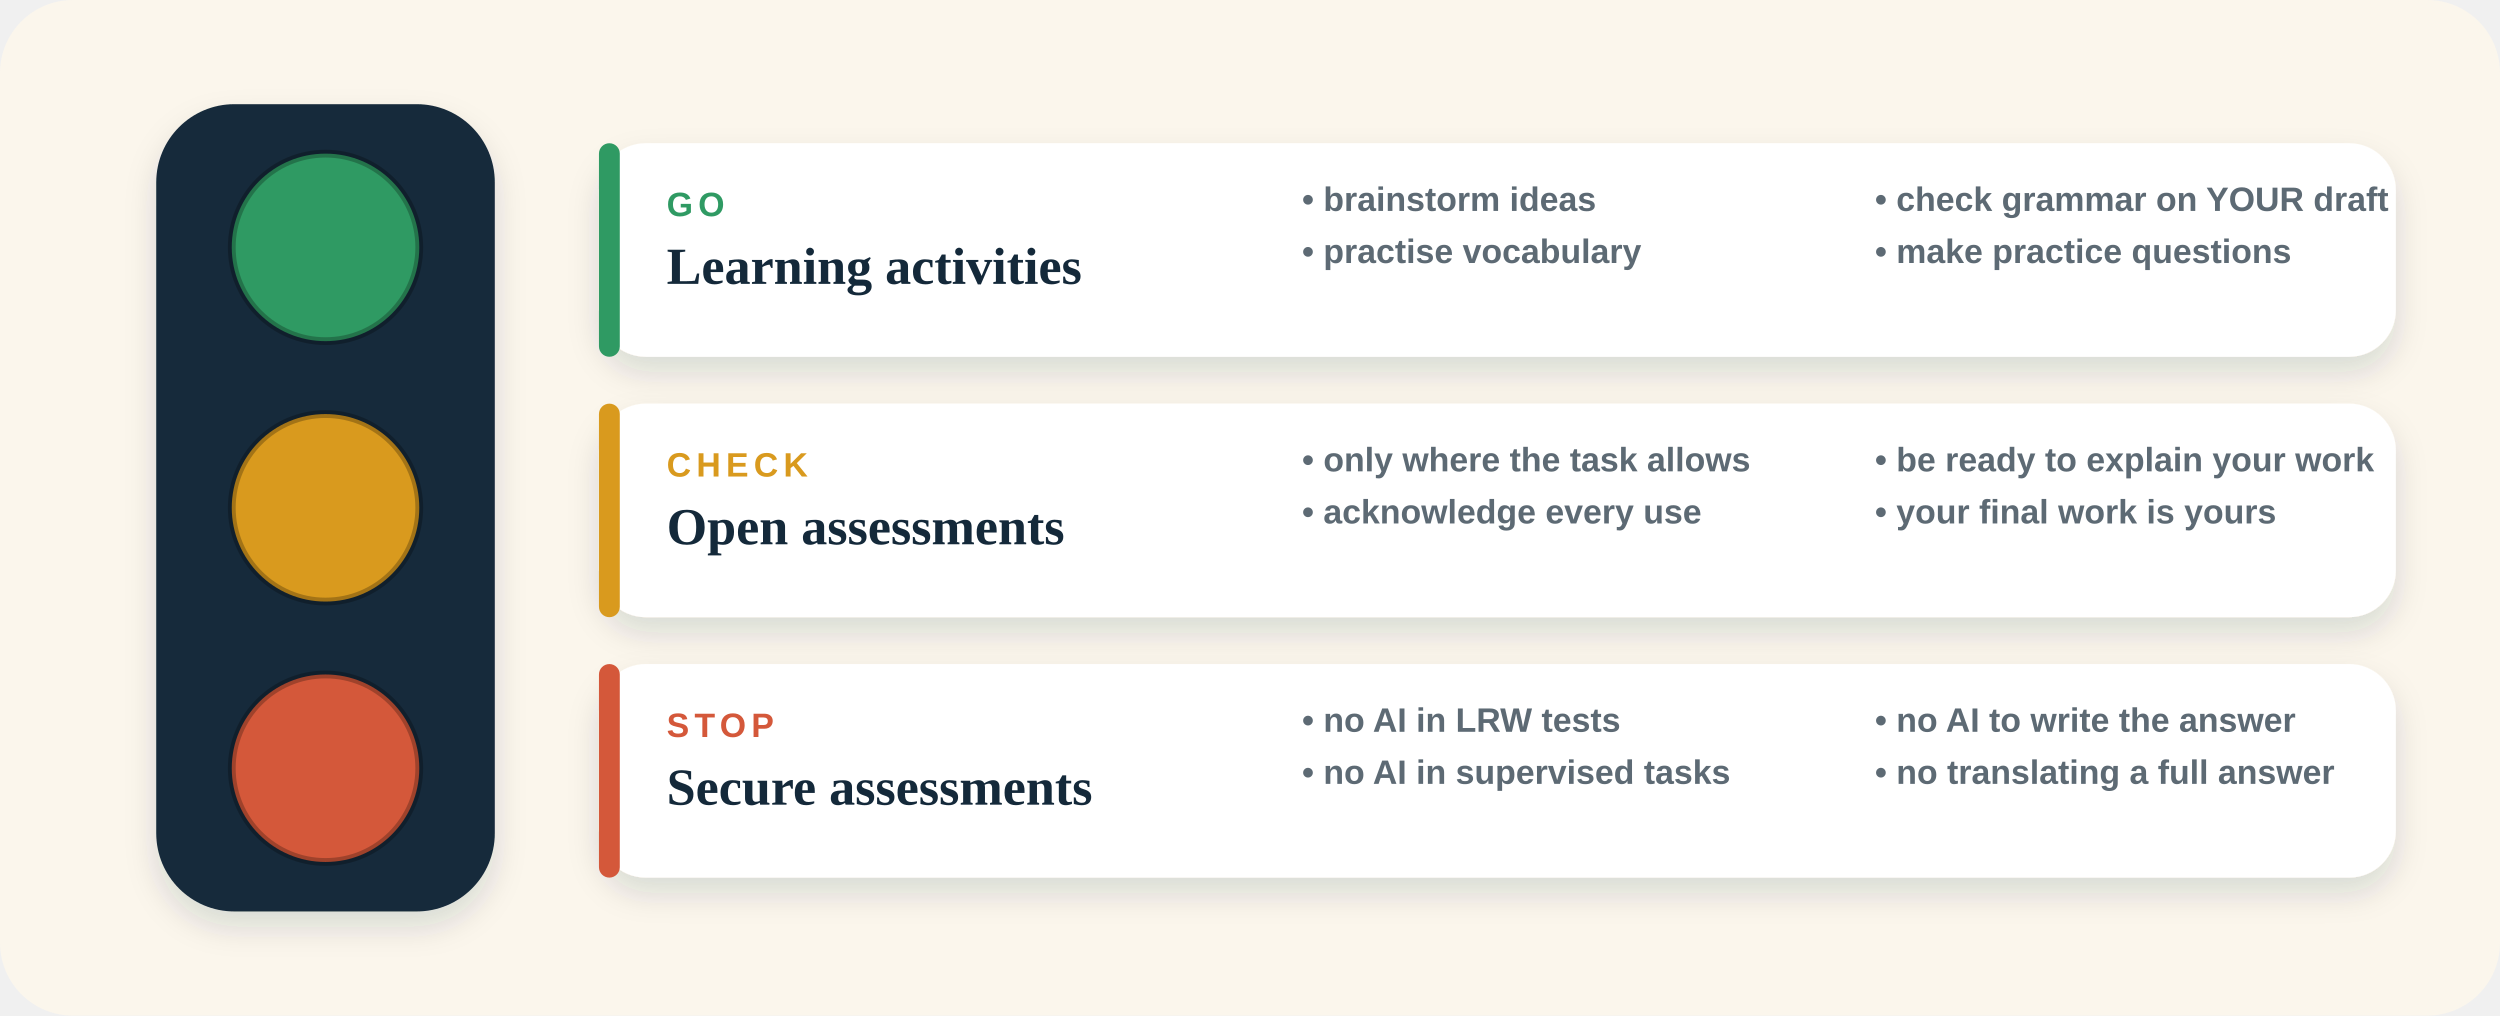
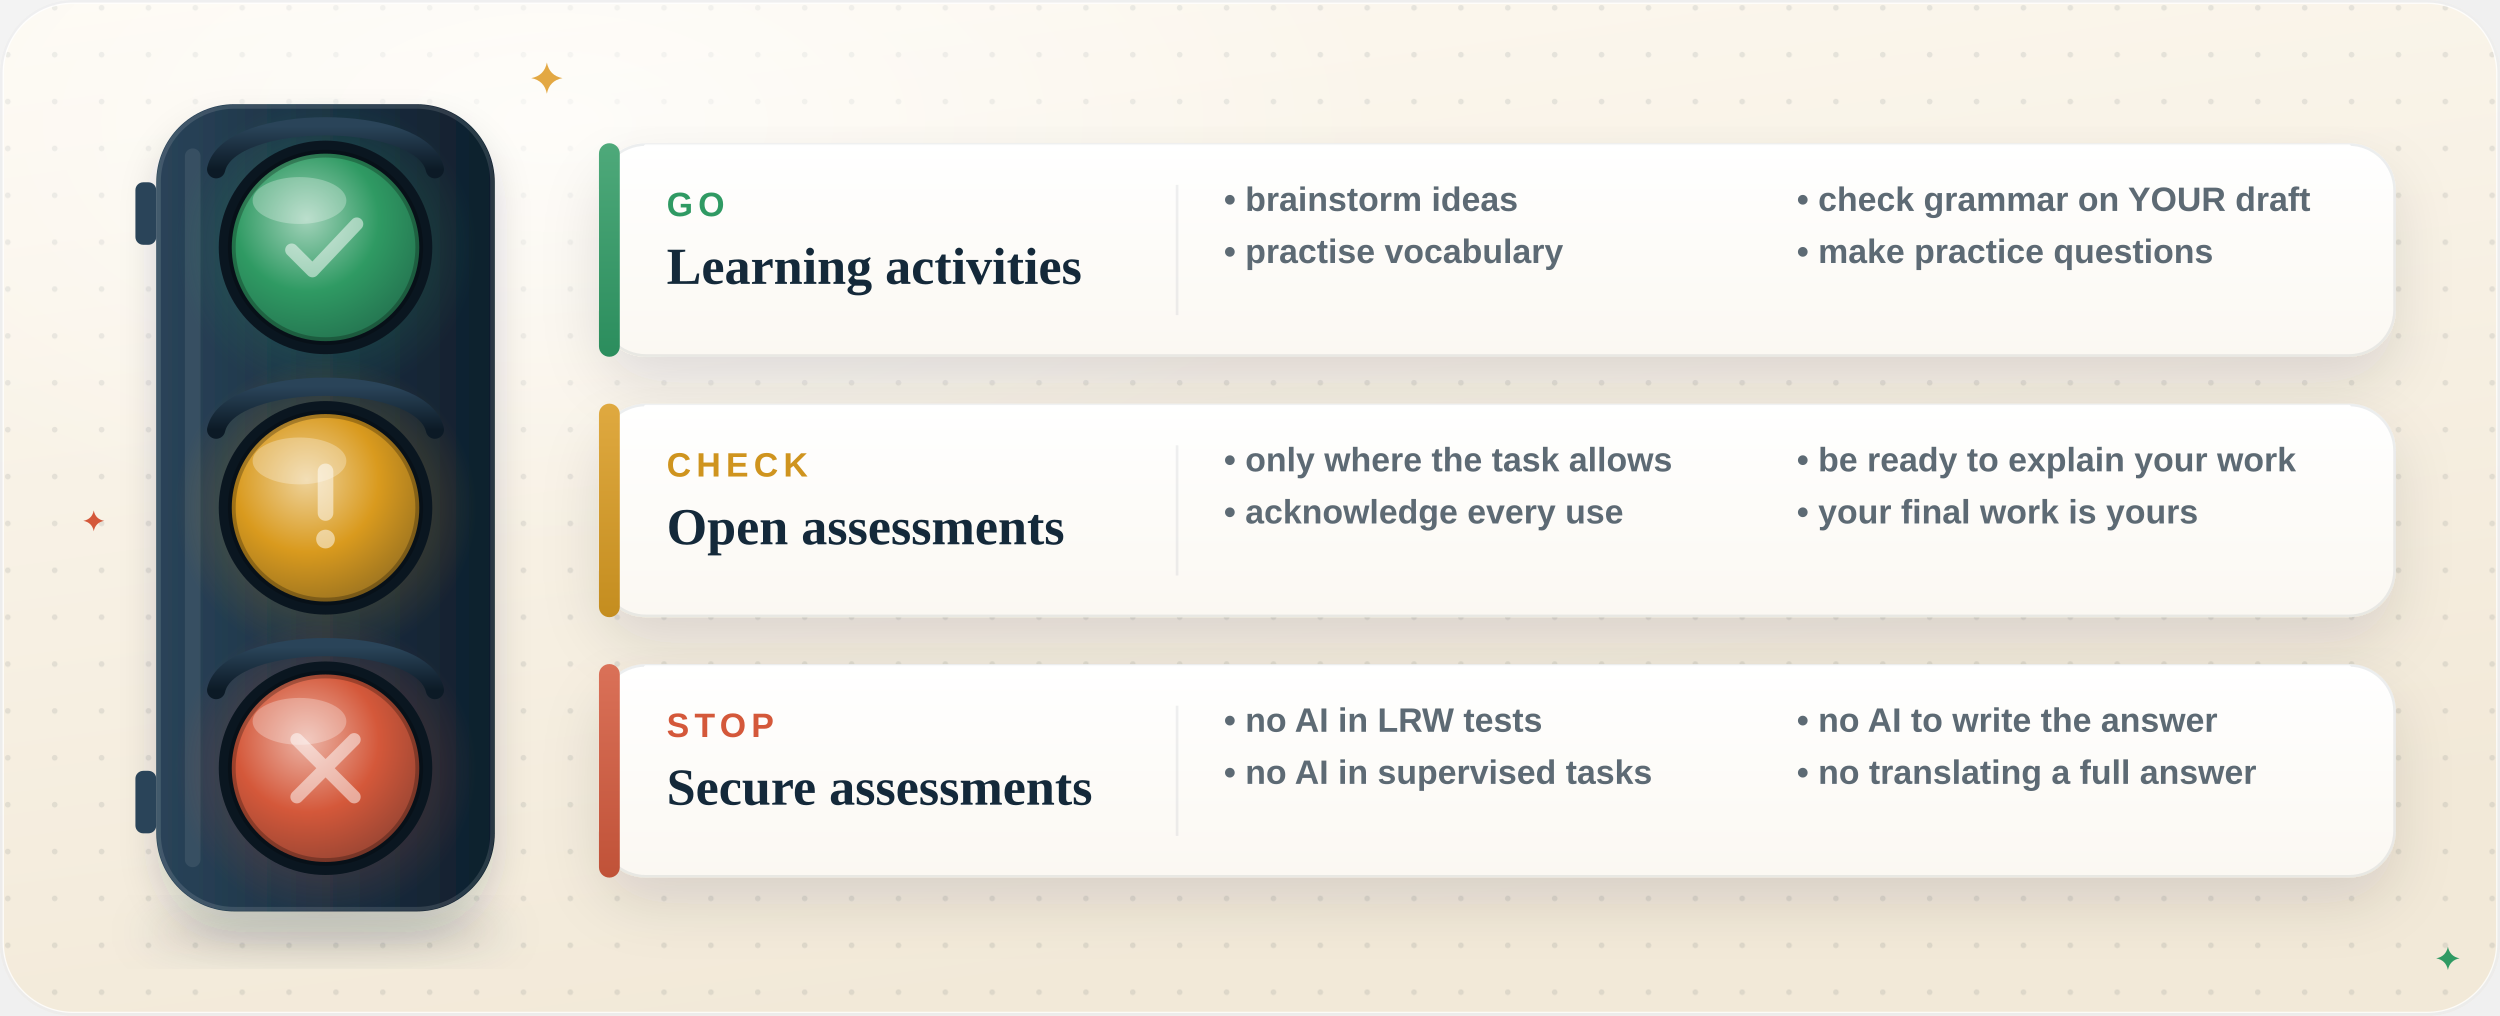
<svg xmlns="http://www.w3.org/2000/svg" preserveAspectRatio="none" width="960" height="390" viewBox="0 0 960 390" role="img" aria-label="The AI traffic light. Green, go: learning activities — brainstorm ideas, practise vocabulary, check grammar on your draft, make practice questions. Amber, check: open assessments — only where the task allows, acknowledge every use, be ready to explain your work, your final work is yours. Red, stop: secure assessments — no AI in LRW tests or supervised tasks, no AI to write the answer, no translating a full answer.">
-   <style>.rv { animation: rv .7s cubic-bezier(.2,.7,.2,1) both; } @keyframes rv { from { opacity: 0; transform: translateY(14px); } }
- .fl { animation: fl 5s ease-in-out infinite; transform-box: fill-box; transform-origin: center; } .fl2 { animation-delay: -1.7s; } .fl3 { animation-delay: -3.3s; }
- @keyframes fl { 0%, 100% { transform: translateY(0); } 50% { transform: translateY(-6px); } }
- .pu { animation: pu 2.4s ease-in-out infinite; transform-box: fill-box; transform-origin: center; } @keyframes pu { 0%, 100% { transform: scale(1); } 15% { transform: scale(1.1); } 30% { transform: scale(1); } }
- .gl { animation: gl 3s ease-in-out infinite; } .gl2 { animation-delay: -1s; } .gl3 { animation-delay: -2s; } @keyframes gl { 0%, 100% { opacity: .35; } 50% { opacity: 1; } }
- @media (prefers-reduced-motion: reduce) { * { animation: none !important; } .rv { opacity: 1 !important; } }</style>
+   <style>.rv{animation:rv .7s cubic-bezier(.2,.7,.2,1) both}@keyframes rv{from{opacity:0;transform:translateY(12px)}}
+ .fl{animation:fl 6s ease-in-out infinite;transform-box:fill-box;transform-origin:center}.f2{animation-delay:-2s}.f3{animation-delay:-4s}
+ @keyframes fl{0%,100%{transform:translateY(0)}50%{transform:translateY(-4px)}}
+ .tw{animation:tw 3.2s ease-in-out infinite;transform-box:fill-box;transform-origin:center}.t2{animation-delay:-1.1s}.t3{animation-delay:-2.2s}
+ @keyframes tw{0%,100%{opacity:.35;transform:scale(.6)}50%{opacity:1;transform:scale(1.05)}}
+ .pu{animation:pu 3.2s ease-in-out infinite;transform-box:fill-box;transform-origin:center}@keyframes pu{0%,100%{transform:scale(1)}12%{transform:scale(1.07)}26%{transform:scale(1)}}
+ .ring{animation:ring 3.2s ease-out infinite;transform-box:fill-box;transform-origin:center}@keyframes ring{0%{opacity:.55;transform:scale(.85)}100%{opacity:0;transform:scale(1.45)}}
+ .bl{animation:bl 5s infinite;transform-box:fill-box;transform-origin:center}@keyframes bl{0%,94%,100%{transform:scaleY(1)}97%{transform:scaleY(.1)}}
+ .gl{animation:gl 3s ease-in-out infinite}.gl2{animation-delay:-1s}.gl3{animation-delay:-2s}@keyframes gl{0%,100%{opacity:.45}50%{opacity:1}}@media (prefers-reduced-motion: reduce) { * { animation: none !important; } .rv { opacity: 1 !important; } }</style>
  <defs>
-     <filter id="sh" x="-30%" y="-30%" width="160%" height="170%">
-       <feDropShadow dx="0" dy="6" stdDeviation="6" flood-color="#14293a" flood-opacity=".14" />
+     <filter id="al-sh" x="-20%" y="-20%" width="140%" height="160%">
+       <feDropShadow dx="0" dy="1.5" stdDeviation="1.2" flood-color="#14293a" flood-opacity=".14" />
+       <feDropShadow dx="0" dy="10" stdDeviation="11" flood-color="#14293a" flood-opacity=".11" />
    </filter>
+     <filter id="al-sh2" x="-30%" y="-30%" width="160%" height="180%">
+       <feDropShadow dx="0" dy="2" stdDeviation="1.6" flood-color="#14293a" flood-opacity=".22" />
+       <feDropShadow dx="0" dy="8" stdDeviation="7" flood-color="#14293a" flood-opacity=".16" />
+     </filter>
+     <filter id="al-blur" x="-50%" y="-50%" width="200%" height="200%">
+       <feGaussianBlur stdDeviation="8" />
+     </filter>
+     <linearGradient id="al-bg" x1="0" y1="0" x2="0.35" y2="1">
+       <stop offset="0" stop-color="#fdf9f1" />
+       <stop offset="1" stop-color="#f2e9d8" />
+     </linearGradient>
+     <radialGradient id="al-glow" cx="0.5" cy="0.5" r="0.5">
+       <stop offset="0" stop-color="#ffffff" stop-opacity="0.9" />
+       <stop offset="1" stop-color="#ffffff" stop-opacity="0" />
+     </radialGradient>
+     <linearGradient id="al-card" x1="0" y1="0" x2="0" y2="1">
+       <stop offset="0" stop-color="#ffffff" />
+       <stop offset="1" stop-color="#fbf8f2" />
+     </linearGradient>
+     <linearGradient id="al-gloss" x1="0" y1="0" x2="0" y2="1">
+       <stop offset="0" stop-color="#ffffff" stop-opacity="0.55" />
+       <stop offset="0.5" stop-color="#ffffff" stop-opacity="0.08" />
+       <stop offset="1" stop-color="#ffffff" stop-opacity="0" />
+     </linearGradient>
+     <pattern id="al-dots" width="18" height="18" patternUnits="userSpaceOnUse">
+       <circle cx="3" cy="3" r="1.1" fill="#14293a" opacity=".09" />
+     </pattern>
+     <linearGradient id="al-house" x1="0" y1="0" x2="1" y2="0">
+       <stop offset="0" stop-color="#2a4459" />
+       <stop offset="0.5" stop-color="#1a3043" />
+       <stop offset="1" stop-color="#0f1f2c" />
+     </linearGradient>
+     <linearGradient id="al-hood" x1="0" y1="0" x2="0" y2="1">
+       <stop offset="0" stop-color="#2a4459" />
+       <stop offset="1" stop-color="#0c1a26" />
+     </linearGradient>
+     <radialGradient id="al-l0" cx="0.4" cy="0.35" r="0.7">
+       <stop offset="0" stop-color="#a1d2b9" />
+       <stop offset="0.55" stop-color="#2f9a63" />
+       <stop offset="1" stop-color="#247350" />
+     </radialGradient>
+     <radialGradient id="al-g0" cx="0.5" cy="0.5" r="0.5">
+       <stop offset="0" stop-color="#2f9a63" stop-opacity="0.45" />
+       <stop offset="1" stop-color="#2f9a63" stop-opacity="0" />
+     </radialGradient>
+     <linearGradient id="al-s0" x1="0" y1="0" x2="0" y2="1">
+       <stop offset="0" stop-color="#4ea97a" />
+       <stop offset="1" stop-color="#2b8d5d" />
+     </linearGradient>
+     <radialGradient id="al-l1" cx="0.4" cy="0.35" r="0.7">
+       <stop offset="0" stop-color="#eed29a" />
+       <stop offset="0.55" stop-color="#d99a1e" />
+       <stop offset="1" stop-color="#9b7320" />
+     </radialGradient>
+     <radialGradient id="al-g1" cx="0.5" cy="0.5" r="0.5">
+       <stop offset="0" stop-color="#d99a1e" stop-opacity="0.45" />
+       <stop offset="1" stop-color="#d99a1e" stop-opacity="0" />
+     </radialGradient>
+     <linearGradient id="al-s1" x1="0" y1="0" x2="0" y2="1">
+       <stop offset="0" stop-color="#dfa940" />
+       <stop offset="1" stop-color="#c48d1f" />
+     </linearGradient>
+     <radialGradient id="al-l2" cx="0.4" cy="0.35" r="0.7">
+       <stop offset="0" stop-color="#ecb4a6" />
+       <stop offset="0.55" stop-color="#d4583a" />
+       <stop offset="1" stop-color="#984533" />
+     </radialGradient>
+     <radialGradient id="al-g2" cx="0.5" cy="0.5" r="0.5">
+       <stop offset="0" stop-color="#d4583a" stop-opacity="0.45" />
+       <stop offset="1" stop-color="#d4583a" stop-opacity="0" />
+     </radialGradient>
+     <linearGradient id="al-s2" x1="0" y1="0" x2="0" y2="1">
+       <stop offset="0" stop-color="#da7158" />
+       <stop offset="1" stop-color="#c05238" />
+     </linearGradient>
  </defs>
-   <rect width="960" height="390" rx="28" fill="#fbf6ec" />
-   <rect x="60" y="40" width="130" height="310" rx="30" fill="#14293a" filter="url(#sh)" />
-   <circle class="gl gl" cx="125" cy="95" r="36" fill="#2f9a63" />
+   <rect width="960" height="390" rx="28" fill="url(#al-bg)" />
+   <rect width="960" height="390" rx="28" fill="url(#al-dots)" />
+   <ellipse cx="211.2" cy="46.8" rx="326.4" ry="163.8" fill="url(#al-glow)" opacity=".75" />
+   <rect x=".75" y=".75" width="958.5" height="388.5" rx="27.25" fill="none" stroke="#ffffff" stroke-opacity=".8" stroke-width="1.5" />
+   <rect x=".5" y=".5" width="959" height="389" rx="27.5" fill="none" stroke="#14293a" stroke-opacity=".07" />
+   <ellipse cx="125" cy="358" rx="70" ry="7" fill="#14293a" opacity=".18" filter="url(#al-blur)" />
+   <rect x="60" y="40" width="130" height="310" rx="30" fill="url(#al-house)" filter="url(#al-sh2)" />
+   <rect x="61" y="41" width="128" height="308" rx="29" fill="none" stroke="#fff" stroke-opacity=".12" stroke-width="1.5" />
+   <path d="M74 60V330" stroke="#fff" stroke-opacity=".08" stroke-width="6" stroke-linecap="round" />
+   <rect x="52" y="70" width="8" height="24" rx="3" fill="#2a4459" />
+   <rect x="52" y="296" width="8" height="24" rx="3" fill="#2a4459" />
+   <circle cx="125" cy="95" r="58" fill="url(#al-g0)" class="gl" />
+   <circle cx="125" cy="95" r="41" fill="#0a1620" />
+   <circle class="gl" cx="125" cy="95" r="36" fill="url(#al-l0)" />
  <circle cx="125" cy="95" r="36" fill="none" stroke="#000" stroke-opacity=".25" stroke-width="3" />
+   <g transform="translate(125 95)">
+     <path d="M-13 1l8 8 17-18" stroke="#fff" stroke-width="5" fill="none" stroke-linecap="round" stroke-linejoin="round" opacity=".5" />
+   </g>
+   <ellipse cx="115" cy="77" rx="18" ry="9" fill="#fff" opacity=".28" />
+   <path d="M83 65C88 43 162 43 167 65" stroke="url(#al-hood)" stroke-width="7" fill="none" stroke-linecap="round" />
  <g class="rv" style="animation-delay:0.0s">
-     <rect x="230" y="55" width="690" height="82" rx="18" fill="#fff" filter="url(#sh)" />
-     <rect x="230" y="55" width="8" height="82" rx="4" fill="#2f9a63" />
-     <text x="256" y="83" font-family="'Helvetica Neue', Arial, sans-serif" font-weight="800" font-size="13" fill="#2f9a63" text-anchor="start" letter-spacing="2">GO</text>
-     <text x="256" y="109" font-family="Georgia, 'Times New Roman', serif" font-weight="700" font-size="20" fill="#14293a" text-anchor="start">Learning activities</text>
-     <text x="500" y="81" font-family="'Helvetica Neue', Arial, sans-serif" font-weight="600" font-size="13" fill="#5d6a74" text-anchor="start">• brainstorm ideas</text>
-     <text x="500" y="101" font-family="'Helvetica Neue', Arial, sans-serif" font-weight="600" font-size="13" fill="#5d6a74" text-anchor="start">• practise vocabulary</text>
-     <text x="720" y="81" font-family="'Helvetica Neue', Arial, sans-serif" font-weight="600" font-size="13" fill="#5d6a74" text-anchor="start">• check grammar on YOUR draft</text>
-     <text x="720" y="101" font-family="'Helvetica Neue', Arial, sans-serif" font-weight="600" font-size="13" fill="#5d6a74" text-anchor="start">• make practice questions</text>
+     <rect x="230" y="55" width="690" height="82" rx="18" fill="url(#al-card)" filter="url(#al-sh)" />
+     <rect x="230.5" y="55.5" width="689" height="81" rx="17.5" fill="none" stroke="#14293a" stroke-opacity=".08" />
+     <path d="M248 56.2H902" stroke="#fff" stroke-width="1.5" stroke-linecap="round" opacity=".95" />
+     <path d="M234 55H234A4 4 0 0 1 238 59V133A4 4 0 0 1 234 137H234A4 4 0 0 1 230 133V59A4 4 0 0 1 234 55Z" fill="url(#al-s0)" />
+     <text x="256" y="83" font-family="'Helvetica Neue', Arial, sans-serif" font-weight="800" font-size="13" fill="#2f9a63" letter-spacing="2">GO</text>
+     <text x="256" y="109" font-family="Georgia, 'Times New Roman', serif" font-weight="700" font-size="20" fill="#14293a">Learning activities</text>
+     <path d="M452 71V121" stroke="#14293a" stroke-opacity=".07" />
+     <text x="470" y="81" font-family="'Helvetica Neue', Arial, sans-serif" font-weight="600" font-size="13" fill="#5d6a74">• brainstorm ideas</text>
+     <text x="470" y="101" font-family="'Helvetica Neue', Arial, sans-serif" font-weight="600" font-size="13" fill="#5d6a74">• practise vocabulary</text>
+     <text x="690" y="81" font-family="'Helvetica Neue', Arial, sans-serif" font-weight="600" font-size="13" fill="#5d6a74">• check grammar on YOUR draft</text>
+     <text x="690" y="101" font-family="'Helvetica Neue', Arial, sans-serif" font-weight="600" font-size="13" fill="#5d6a74">• make practice questions</text>
  </g>
-   <circle class="gl gl2" cx="125" cy="195" r="36" fill="#d99a1e" />
+   <circle cx="125" cy="195" r="58" fill="url(#al-g1)" class="gl gl2" />
+   <circle cx="125" cy="195" r="41" fill="#0a1620" />
+   <circle class="gl gl2" cx="125" cy="195" r="36" fill="url(#al-l1)" />
  <circle cx="125" cy="195" r="36" fill="none" stroke="#000" stroke-opacity=".25" stroke-width="3" />
+   <g transform="translate(125 195)">
+     <rect x="-3" y="-17" width="6" height="22" rx="3" fill="#fff" opacity=".5" />
+     <circle cy="12" r="3.6" fill="#fff" opacity=".5" />
+   </g>
+   <ellipse cx="115" cy="177" rx="18" ry="9" fill="#fff" opacity=".28" />
+   <path d="M83 165C88 143 162 143 167 165" stroke="url(#al-hood)" stroke-width="7" fill="none" stroke-linecap="round" />
  <g class="rv" style="animation-delay:0.2s">
-     <rect x="230" y="155" width="690" height="82" rx="18" fill="#fff" filter="url(#sh)" />
-     <rect x="230" y="155" width="8" height="82" rx="4" fill="#d99a1e" />
-     <text x="256" y="183" font-family="'Helvetica Neue', Arial, sans-serif" font-weight="800" font-size="13" fill="#d99a1e" text-anchor="start" letter-spacing="2">CHECK</text>
-     <text x="256" y="209" font-family="Georgia, 'Times New Roman', serif" font-weight="700" font-size="20" fill="#14293a" text-anchor="start">Open assessments</text>
-     <text x="500" y="181" font-family="'Helvetica Neue', Arial, sans-serif" font-weight="600" font-size="13" fill="#5d6a74" text-anchor="start">• only where the task allows</text>
-     <text x="500" y="201" font-family="'Helvetica Neue', Arial, sans-serif" font-weight="600" font-size="13" fill="#5d6a74" text-anchor="start">• acknowledge every use</text>
-     <text x="720" y="181" font-family="'Helvetica Neue', Arial, sans-serif" font-weight="600" font-size="13" fill="#5d6a74" text-anchor="start">• be ready to explain your work</text>
-     <text x="720" y="201" font-family="'Helvetica Neue', Arial, sans-serif" font-weight="600" font-size="13" fill="#5d6a74" text-anchor="start">• your final work is yours</text>
+     <rect x="230" y="155" width="690" height="82" rx="18" fill="url(#al-card)" filter="url(#al-sh)" />
+     <rect x="230.5" y="155.5" width="689" height="81" rx="17.5" fill="none" stroke="#14293a" stroke-opacity=".08" />
+     <path d="M248 156.2H902" stroke="#fff" stroke-width="1.5" stroke-linecap="round" opacity=".95" />
+     <path d="M234 155H234A4 4 0 0 1 238 159V233A4 4 0 0 1 234 237H234A4 4 0 0 1 230 233V159A4 4 0 0 1 234 155Z" fill="url(#al-s1)" />
+     <text x="256" y="183" font-family="'Helvetica Neue', Arial, sans-serif" font-weight="800" font-size="13" fill="#cf941e" letter-spacing="2">CHECK</text>
+     <text x="256" y="209" font-family="Georgia, 'Times New Roman', serif" font-weight="700" font-size="20" fill="#14293a">Open assessments</text>
+     <path d="M452 171V221" stroke="#14293a" stroke-opacity=".07" />
+     <text x="470" y="181" font-family="'Helvetica Neue', Arial, sans-serif" font-weight="600" font-size="13" fill="#5d6a74">• only where the task allows</text>
+     <text x="470" y="201" font-family="'Helvetica Neue', Arial, sans-serif" font-weight="600" font-size="13" fill="#5d6a74">• acknowledge every use</text>
+     <text x="690" y="181" font-family="'Helvetica Neue', Arial, sans-serif" font-weight="600" font-size="13" fill="#5d6a74">• be ready to explain your work</text>
+     <text x="690" y="201" font-family="'Helvetica Neue', Arial, sans-serif" font-weight="600" font-size="13" fill="#5d6a74">• your final work is yours</text>
  </g>
-   <circle class="gl gl3" cx="125" cy="295" r="36" fill="#d4583a" />
+   <circle cx="125" cy="295" r="58" fill="url(#al-g2)" class="gl gl3" />
+   <circle cx="125" cy="295" r="41" fill="#0a1620" />
+   <circle class="gl gl3" cx="125" cy="295" r="36" fill="url(#al-l2)" />
  <circle cx="125" cy="295" r="36" fill="none" stroke="#000" stroke-opacity=".25" stroke-width="3" />
+   <g transform="translate(125 295)">
+     <path d="M-11-11l22 22M11-11l-22 22" stroke="#fff" stroke-width="5" stroke-linecap="round" opacity=".5" />
+   </g>
+   <ellipse cx="115" cy="277" rx="18" ry="9" fill="#fff" opacity=".28" />
+   <path d="M83 265C88 243 162 243 167 265" stroke="url(#al-hood)" stroke-width="7" fill="none" stroke-linecap="round" />
  <g class="rv" style="animation-delay:0.4s">
-     <rect x="230" y="255" width="690" height="82" rx="18" fill="#fff" filter="url(#sh)" />
-     <rect x="230" y="255" width="8" height="82" rx="4" fill="#d4583a" />
-     <text x="256" y="283" font-family="'Helvetica Neue', Arial, sans-serif" font-weight="800" font-size="13" fill="#d4583a" text-anchor="start" letter-spacing="2">STOP</text>
-     <text x="256" y="309" font-family="Georgia, 'Times New Roman', serif" font-weight="700" font-size="20" fill="#14293a" text-anchor="start">Secure assessments</text>
-     <text x="500" y="281" font-family="'Helvetica Neue', Arial, sans-serif" font-weight="600" font-size="13" fill="#5d6a74" text-anchor="start">• no AI in LRW tests</text>
-     <text x="500" y="301" font-family="'Helvetica Neue', Arial, sans-serif" font-weight="600" font-size="13" fill="#5d6a74" text-anchor="start">• no AI in supervised tasks</text>
-     <text x="720" y="281" font-family="'Helvetica Neue', Arial, sans-serif" font-weight="600" font-size="13" fill="#5d6a74" text-anchor="start">• no AI to write the answer</text>
-     <text x="720" y="301" font-family="'Helvetica Neue', Arial, sans-serif" font-weight="600" font-size="13" fill="#5d6a74" text-anchor="start">• no translating a full answer</text>
+     <rect x="230" y="255" width="690" height="82" rx="18" fill="url(#al-card)" filter="url(#al-sh)" />
+     <rect x="230.5" y="255.5" width="689" height="81" rx="17.5" fill="none" stroke="#14293a" stroke-opacity=".08" />
+     <path d="M248 256.2H902" stroke="#fff" stroke-width="1.5" stroke-linecap="round" opacity=".95" />
+     <path d="M234 255H234A4 4 0 0 1 238 259V333A4 4 0 0 1 234 337H234A4 4 0 0 1 230 333V259A4 4 0 0 1 234 255Z" fill="url(#al-s2)" />
+     <text x="256" y="283" font-family="'Helvetica Neue', Arial, sans-serif" font-weight="800" font-size="13" fill="#d4583a" letter-spacing="2">STOP</text>
+     <text x="256" y="309" font-family="Georgia, 'Times New Roman', serif" font-weight="700" font-size="20" fill="#14293a">Secure assessments</text>
+     <path d="M452 271V321" stroke="#14293a" stroke-opacity=".07" />
+     <text x="470" y="281" font-family="'Helvetica Neue', Arial, sans-serif" font-weight="600" font-size="13" fill="#5d6a74">• no AI in LRW tests</text>
+     <text x="470" y="301" font-family="'Helvetica Neue', Arial, sans-serif" font-weight="600" font-size="13" fill="#5d6a74">• no AI in supervised tasks</text>
+     <text x="690" y="281" font-family="'Helvetica Neue', Arial, sans-serif" font-weight="600" font-size="13" fill="#5d6a74">• no AI to write the answer</text>
+     <text x="690" y="301" font-family="'Helvetica Neue', Arial, sans-serif" font-weight="600" font-size="13" fill="#5d6a74">• no translating a full answer</text>
+   </g>
+   <g transform="translate(210 30)">
+     <path class="tw" d="M0 -6Q0.96 -0.96 6 0Q0.96 0.96 0 6Q-0.96 0.96 -6 0Q-0.96 -0.96 0 -6Z" fill="#e3a843" opacity="1" />
+   </g>
+   <g transform="translate(940 368)">
+     <path class="tw t2" d="M0 -4.5Q0.72 -0.72 4.5 0Q0.72 0.72 0 4.5Q-0.72 0.72 -4.5 0Q-0.72 -0.72 0 -4.5Z" fill="#2f9a63" opacity="1" />
+   </g>
+   <g transform="translate(36 200)">
+     <path class="tw t3" d="M0 -4Q0.64 -0.64 4 0Q0.64 0.64 0 4Q-0.64 0.64 -4 0Q-0.64 -0.64 0 -4Z" fill="#d4583a" opacity="1" />
  </g>
</svg>
